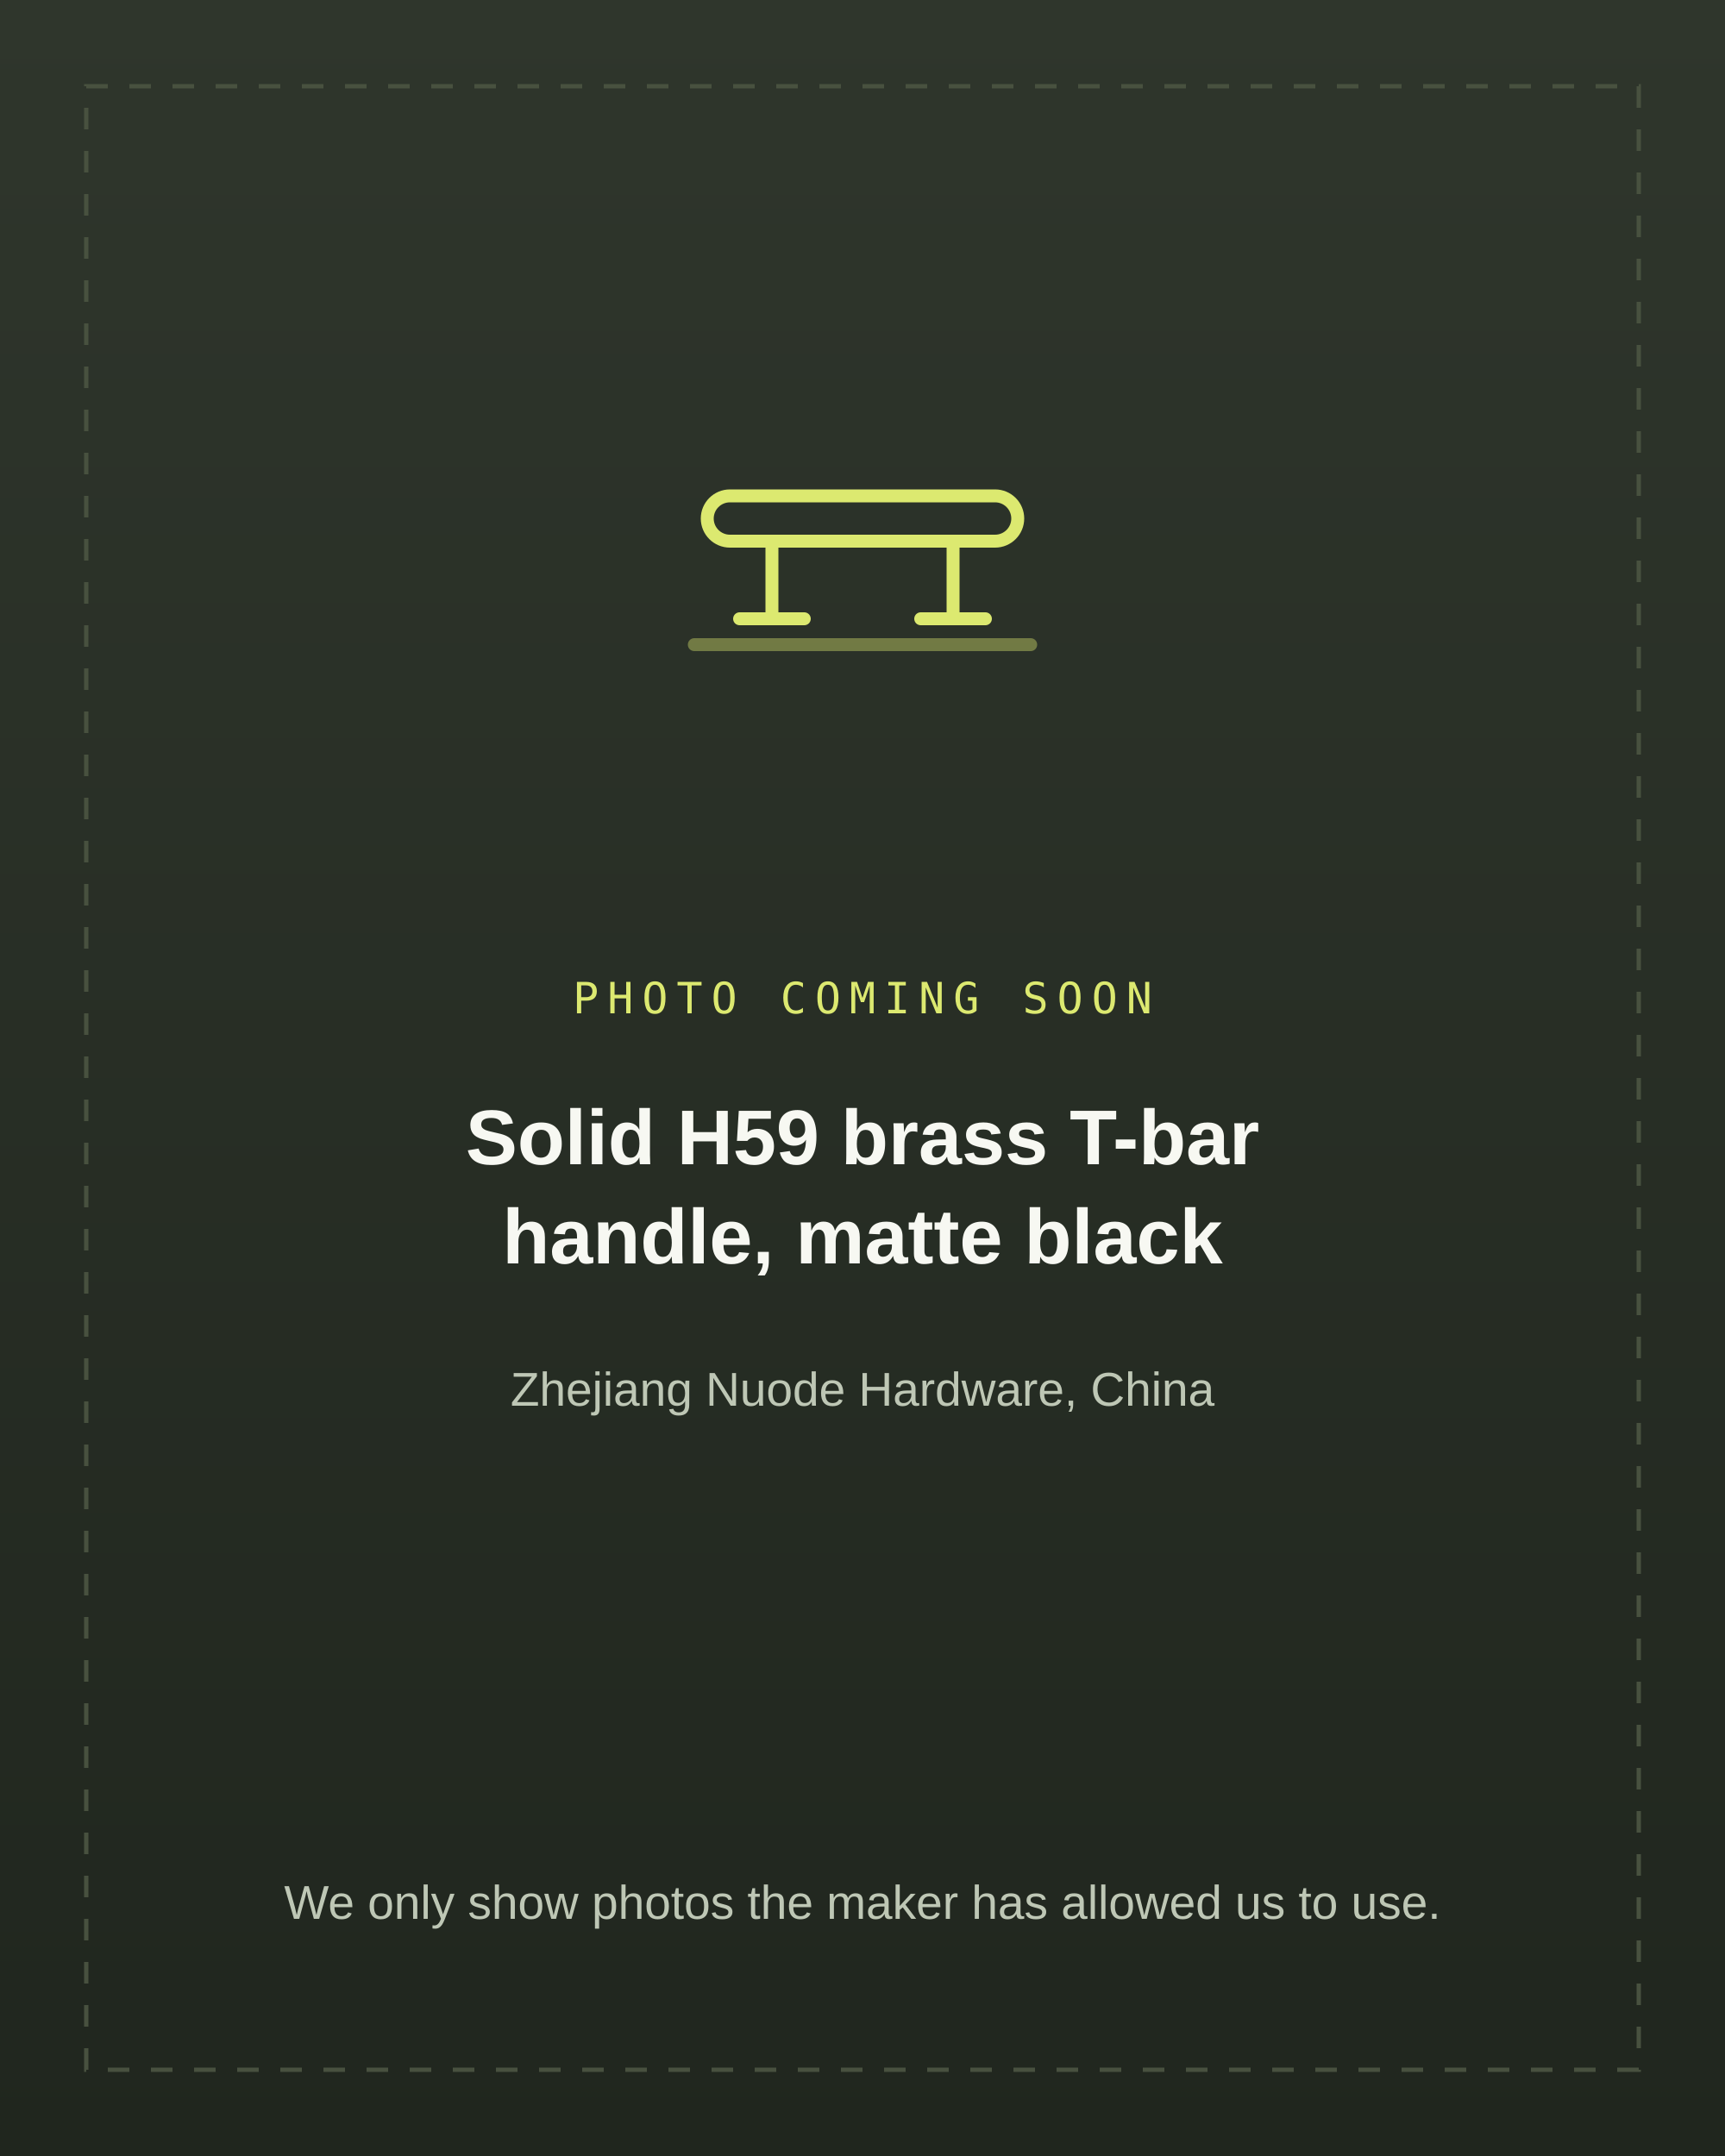
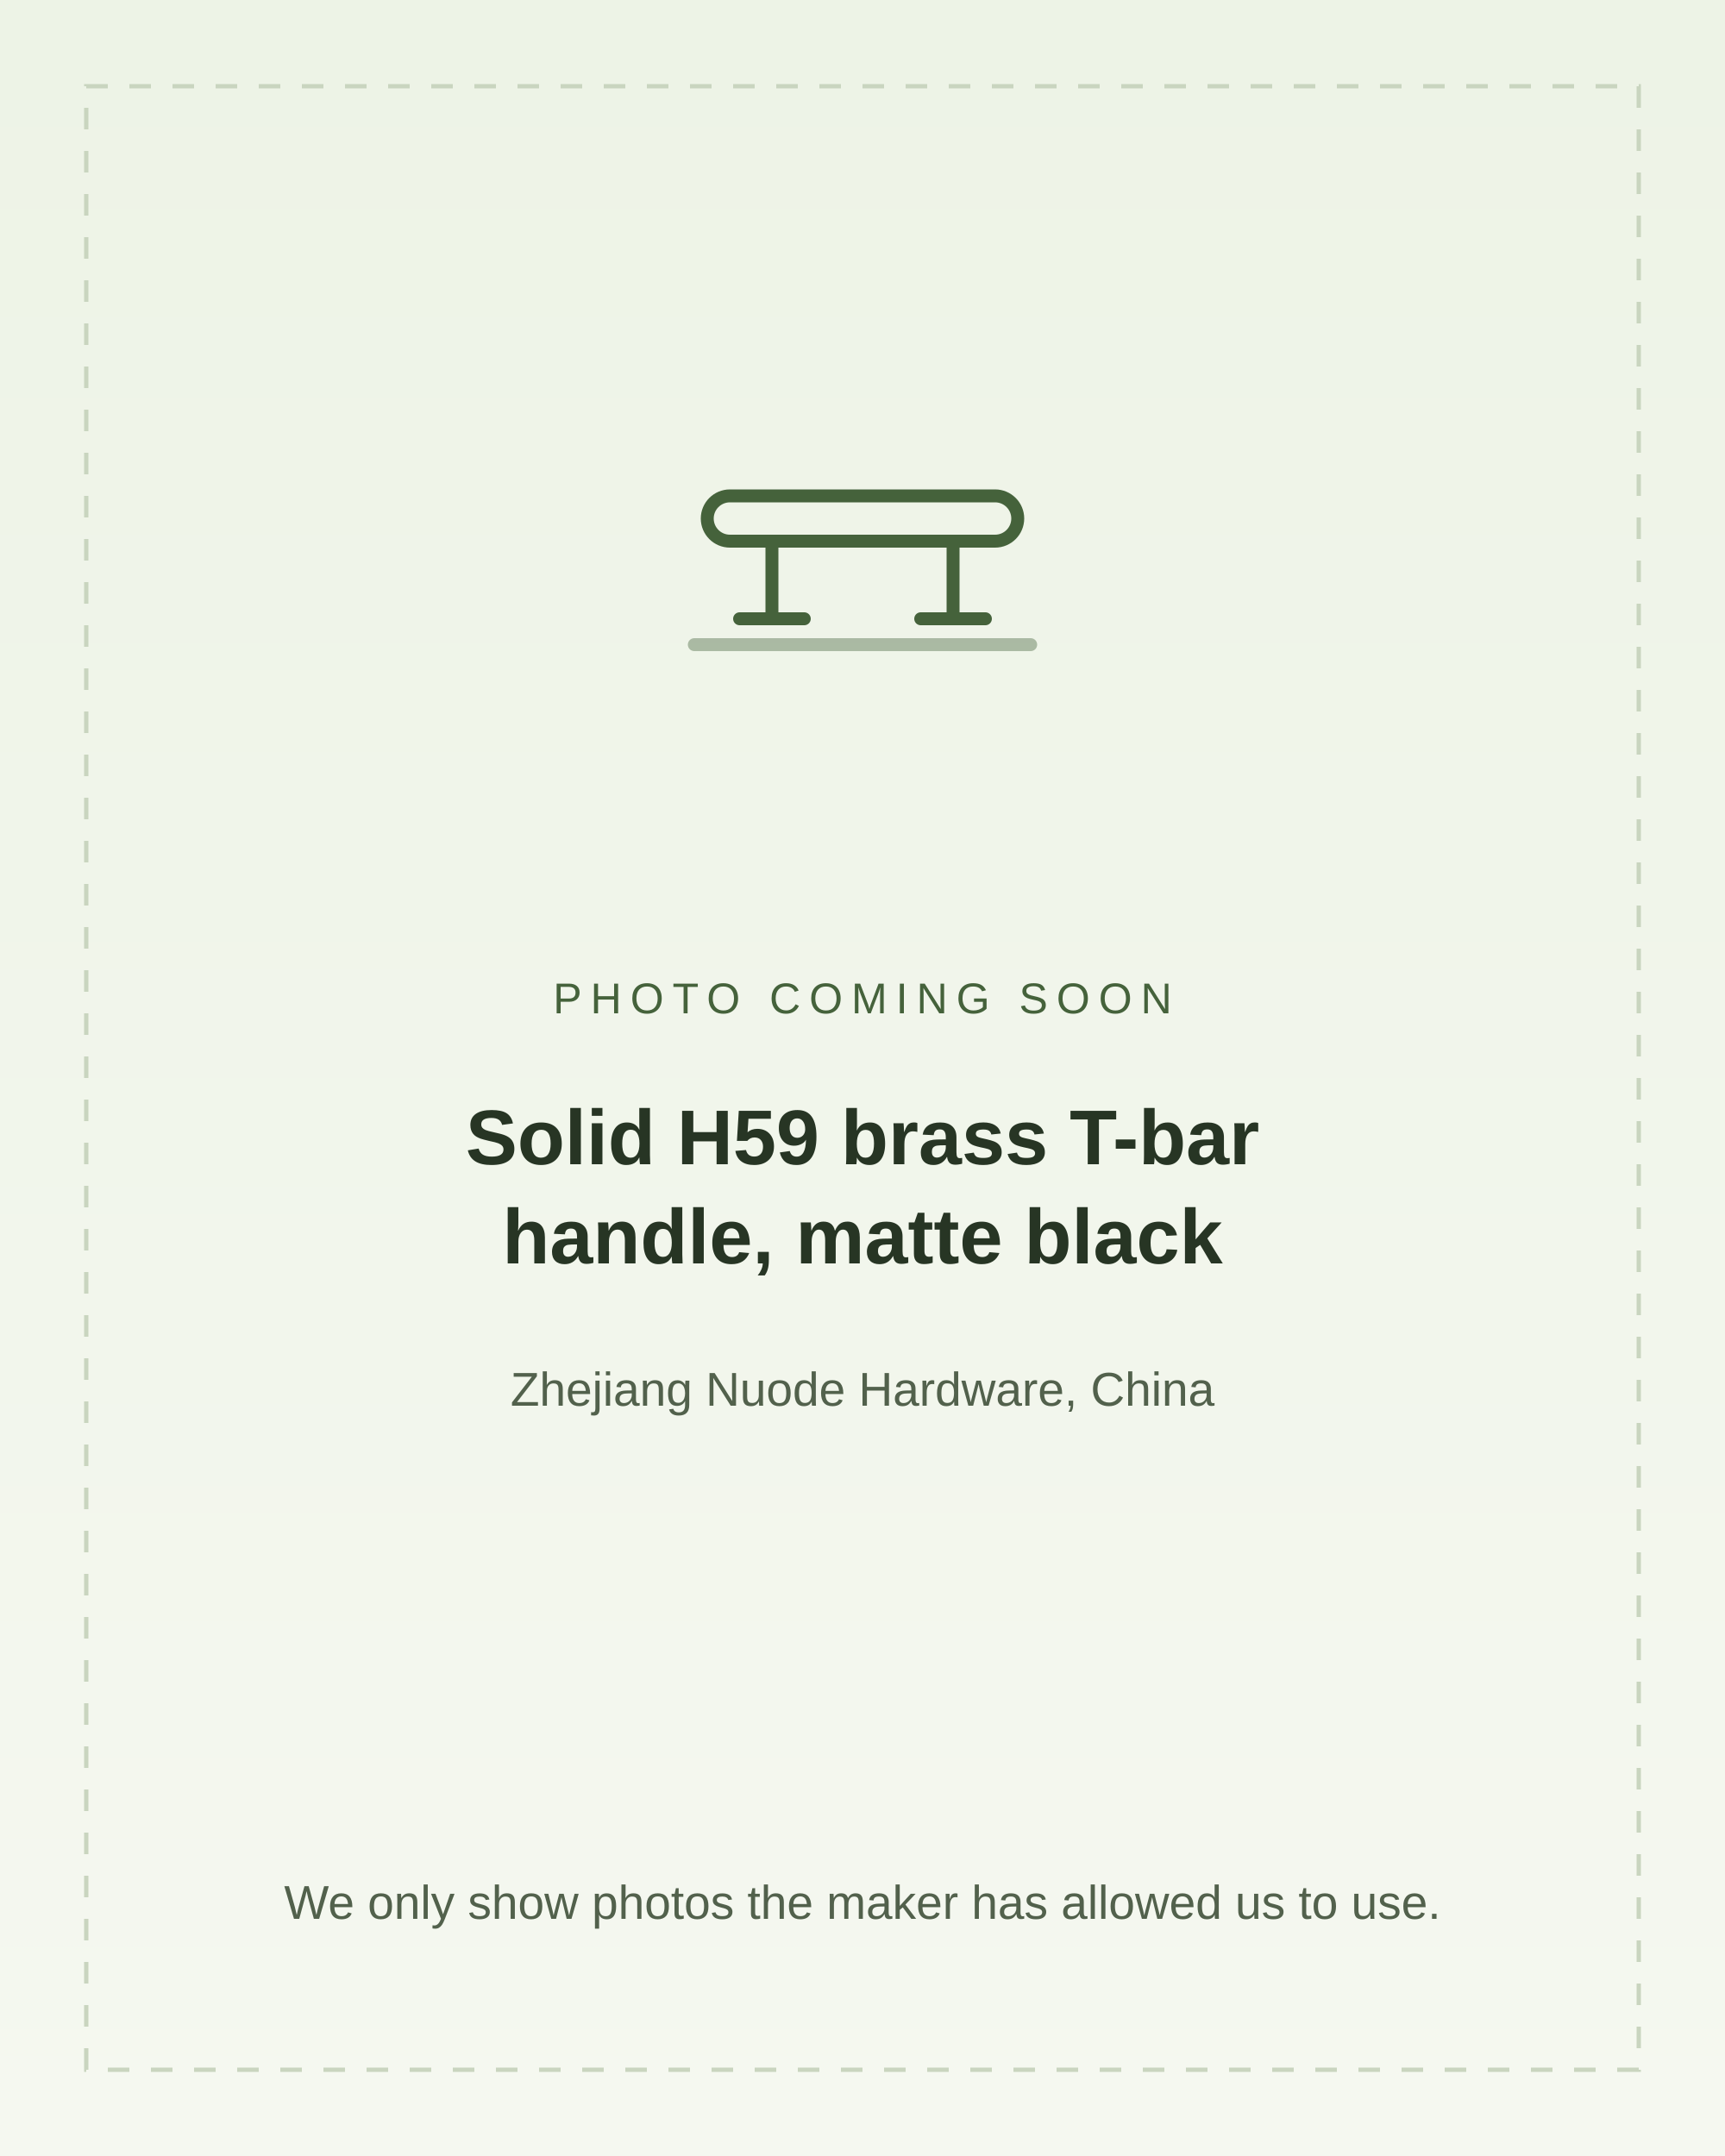
<svg xmlns="http://www.w3.org/2000/svg" viewBox="0 0 800 1000" width="800" height="1000">
  <defs>
    <linearGradient id="bg" x1="0" y1="0" x2="0" y2="1">
-       <stop offset="0" stop-color="#2f362c" />
-       <stop offset="1" stop-color="#20261e" />
+       <stop offset="0" stop-color="#edf3e6" />
+       <stop offset="1" stop-color="#f5f8f0" />
    </linearGradient>
  </defs>
  <rect width="800" height="1000" fill="url(#bg)" />
-   <rect x="40" y="40" width="720" height="920" fill="none" stroke="#48513f" stroke-width="2" stroke-dasharray="10 10" />
-   <g color="#dce970" transform="translate(304 170) scale(3)">
+   <rect x="40" y="40" width="720" height="920" fill="none" stroke="#c9d5bf" stroke-width="2" stroke-dasharray="10 10" />
+   <g color="#45623b" transform="translate(304 170) scale(3)">
    <g fill="none" stroke="currentColor" stroke-width="2" stroke-linecap="round" stroke-linejoin="round">
      <rect x="8" y="20" width="48" height="7" rx="3.5" />
      <path d="M18 27v12M46 27v12M13 39h10M41 39h10" />
      <path d="M6 43h52" stroke-opacity=".4" />
    </g>
  </g>
-   <text x="400" y="470" text-anchor="middle" fill="#dce970" font-family="DM Mono, Consolas, monospace" font-size="20" letter-spacing="4">PHOTO COMING SOON</text>
-   <text x="400" y="540" text-anchor="middle" fill="#f7f8f2" font-family="Manrope, Arial, sans-serif" font-size="36" font-weight="700">Solid H59 brass T-bar</text>
-   <text x="400" y="586" text-anchor="middle" fill="#f7f8f2" font-family="Manrope, Arial, sans-serif" font-size="36" font-weight="700">handle, matte black</text>
-   <text x="400" y="652" text-anchor="middle" fill="#bec7b5" font-family="Manrope, Arial, sans-serif" font-size="22">Zhejiang Nuode Hardware, China</text>
-   <text x="400" y="890" text-anchor="middle" fill="#bec7b5" font-family="Manrope, Arial, sans-serif" font-size="22">We only show photos the maker has allowed us to use.</text>
+   <text x="400" y="470" text-anchor="middle" fill="#45623b" font-family="Work Sans, Arial, sans-serif" font-size="20" letter-spacing="4">PHOTO COMING SOON</text>
+   <text x="400" y="540" text-anchor="middle" fill="#273524" font-family="Work Sans, Arial, sans-serif" font-size="36" font-weight="700">Solid H59 brass T-bar</text>
+   <text x="400" y="586" text-anchor="middle" fill="#273524" font-family="Work Sans, Arial, sans-serif" font-size="36" font-weight="700">handle, matte black</text>
+   <text x="400" y="652" text-anchor="middle" fill="#52614c" font-family="Work Sans, Arial, sans-serif" font-size="22">Zhejiang Nuode Hardware, China</text>
+   <text x="400" y="890" text-anchor="middle" fill="#52614c" font-family="Work Sans, Arial, sans-serif" font-size="22">We only show photos the maker has allowed us to use.</text>
</svg>
